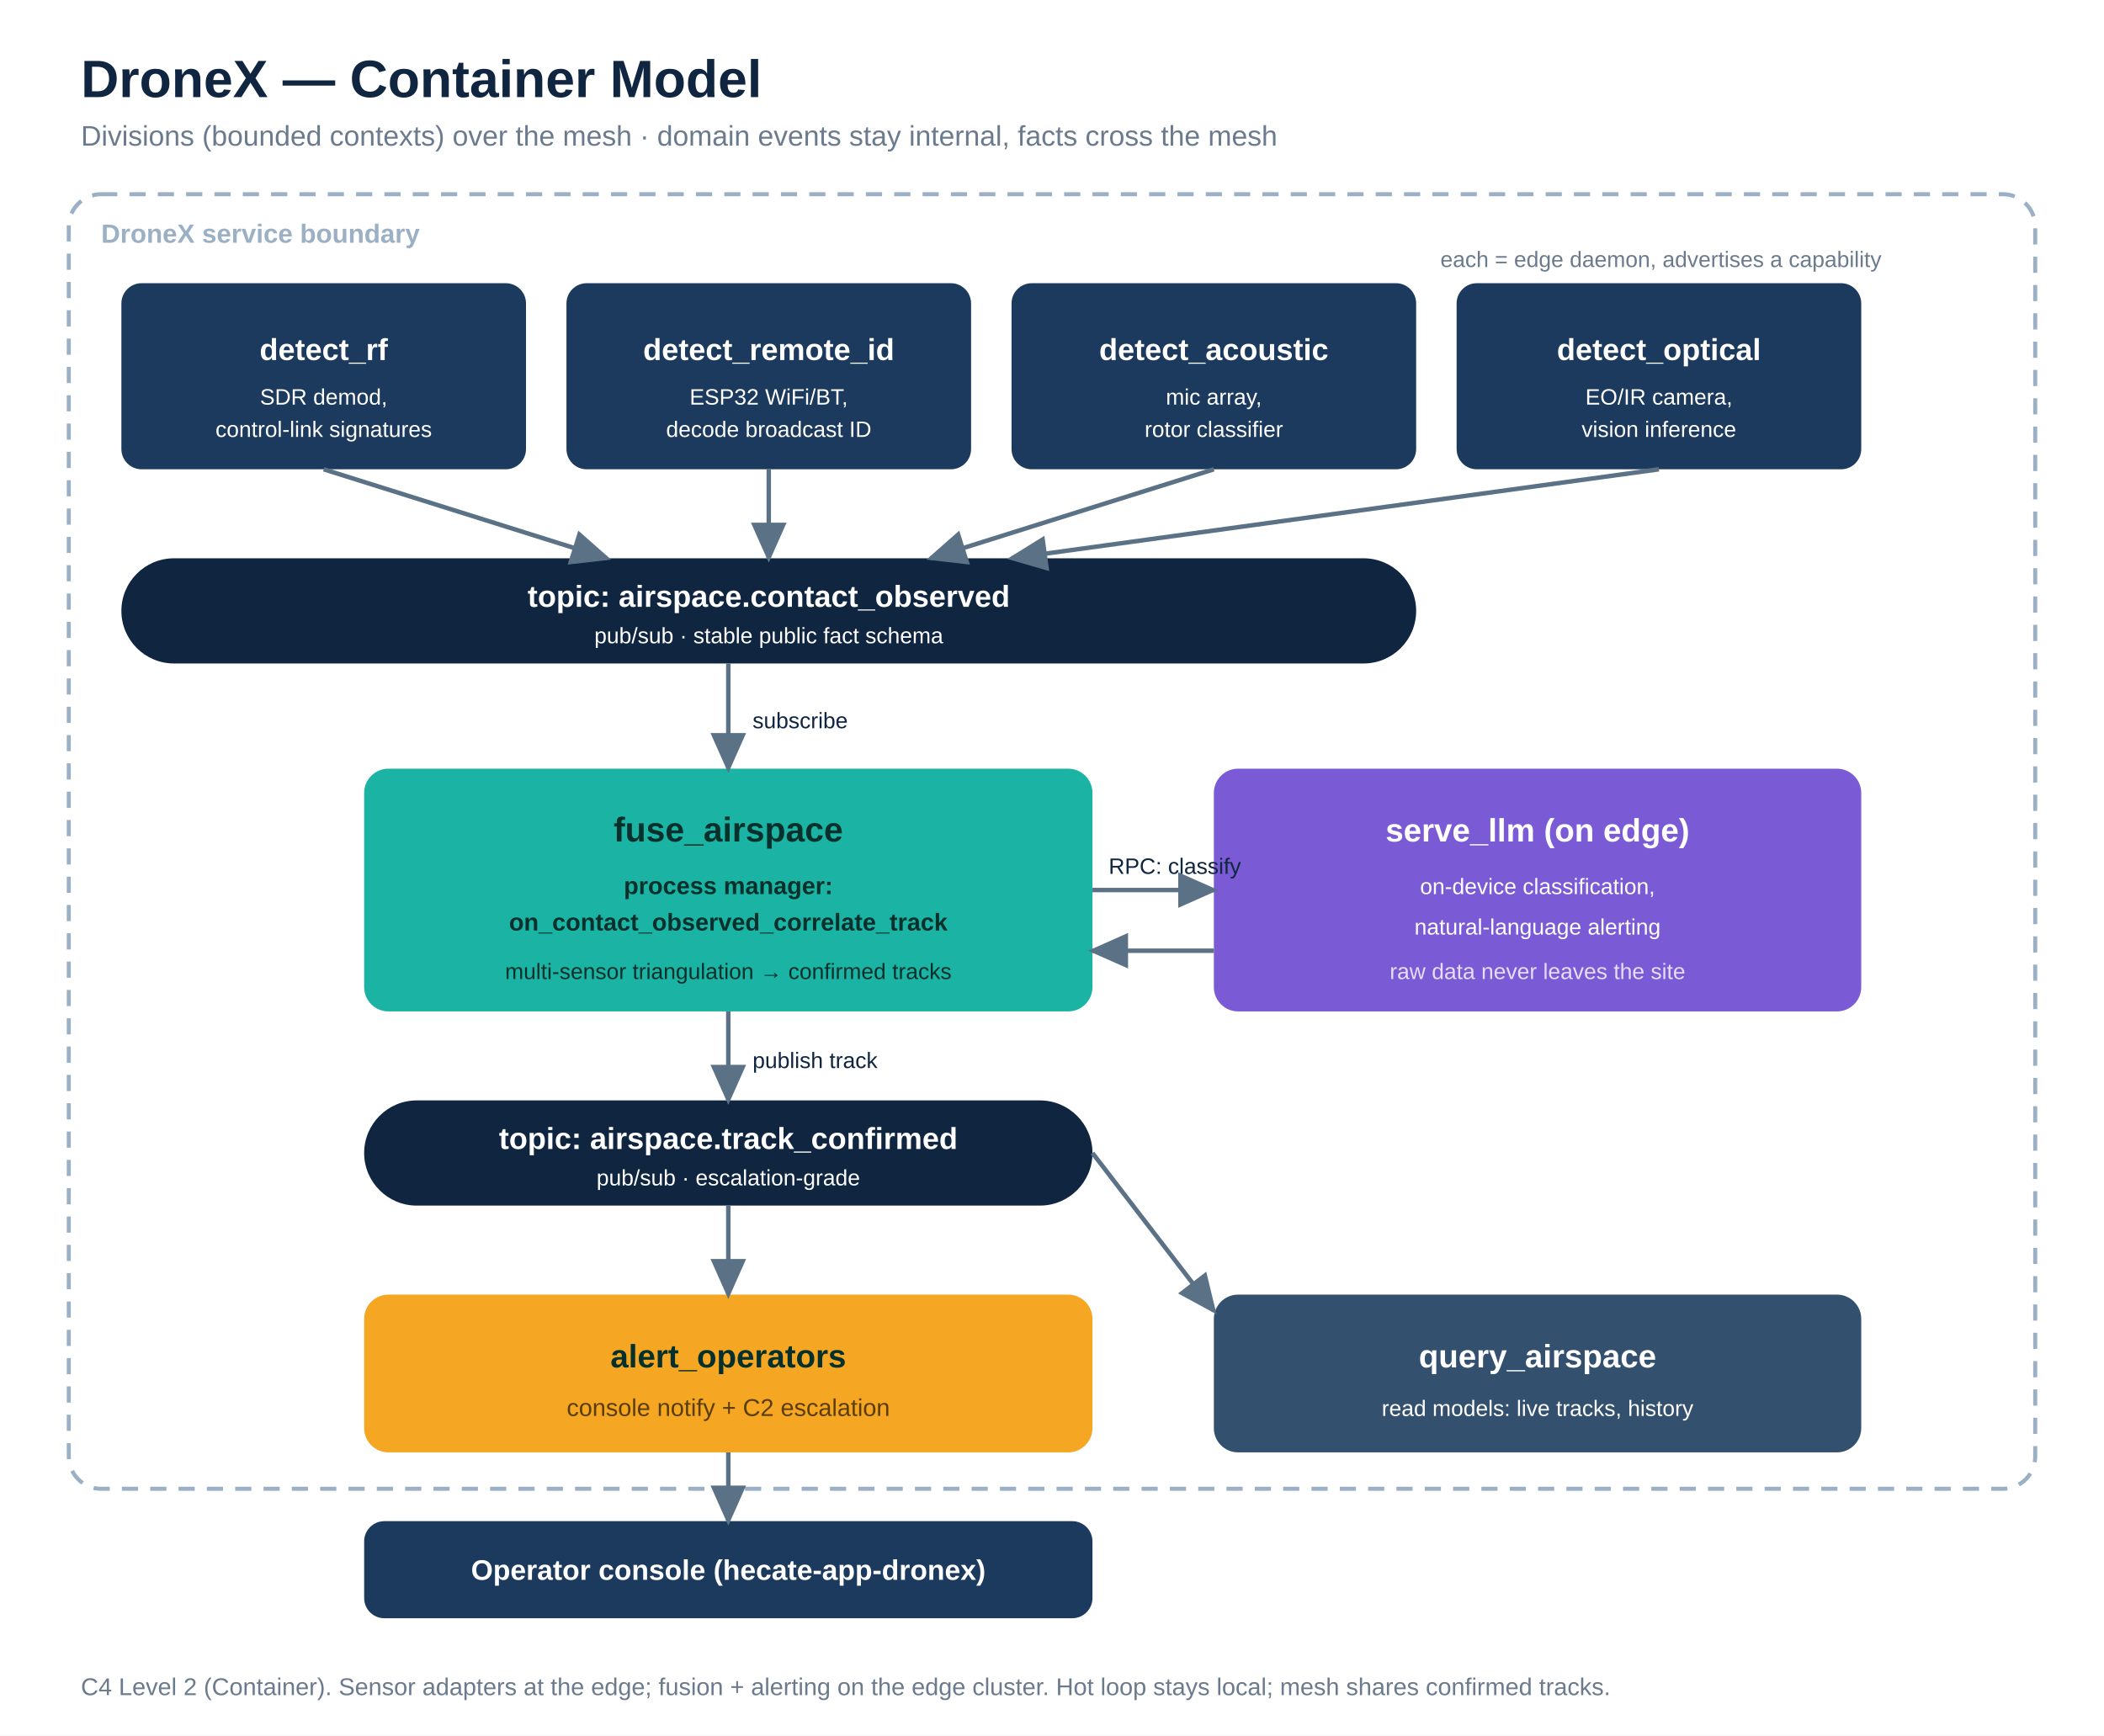
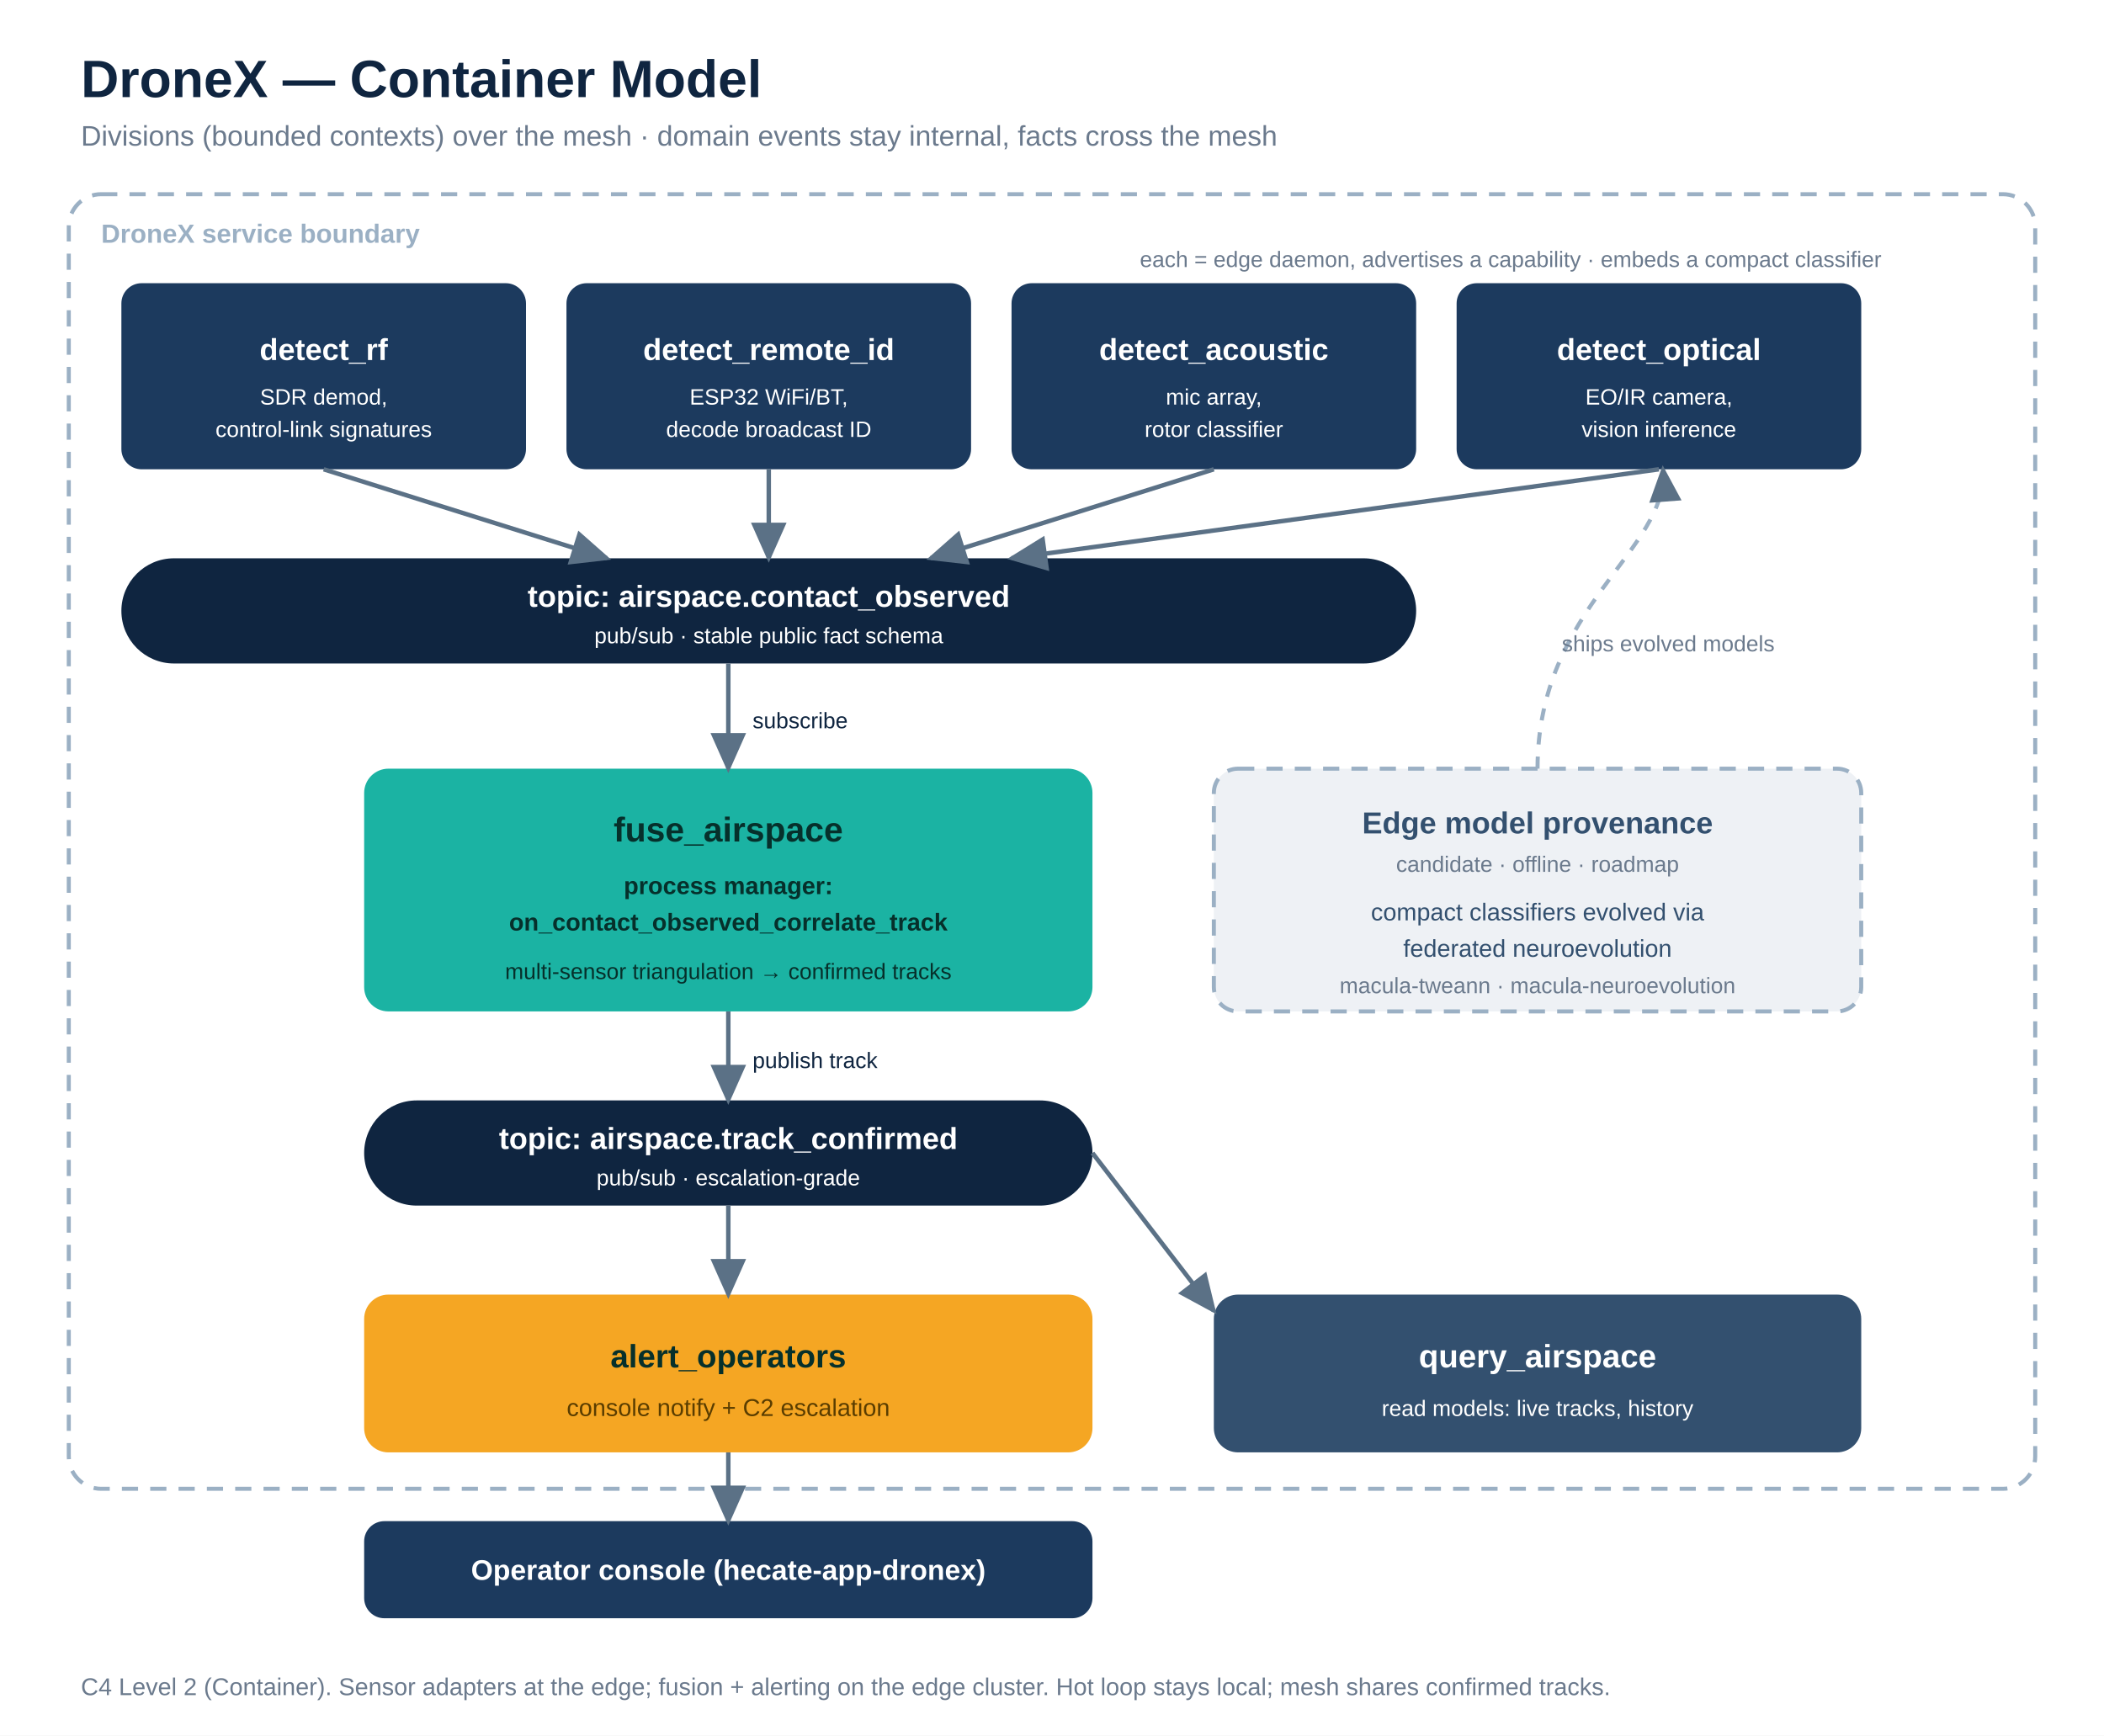
<svg xmlns="http://www.w3.org/2000/svg" viewBox="0 0 1040 858" font-family="'Helvetica Neue',Arial,sans-serif">
  <defs>
    <style>
      .title  { font-size:26px; font-weight:700; fill:#0f2540; }
      .sub    { font-size:14px; fill:#6b7a8d; }
      .bndy   { fill:none; stroke:#9bb0c4; stroke-width:2; stroke-dasharray:8 6; }
      .det    { fill:#1c3a5e; }
      .fuse   { fill:#1bb3a3; }
      .alert  { fill:#f5a623; }
-       .llm    { fill:#7a5bd5; }
      .topic  { fill:#0f2540; }
      .qry    { fill:#33506f; }
      .w      { fill:#ffffff; }
      .wb     { fill:#ffffff; font-weight:700; }
      .dk     { fill:#06302b; font-weight:700; }
      .mut    { font-size:11px; }
      .flow   { stroke:#5b7186; stroke-width:2.2; fill:none; }
      .ftnt   { font-size:12px; fill:#6b7a8d; }
    </style>
    <marker id="a2" markerWidth="11" markerHeight="11" refX="8" refY="4" orient="auto">
      <path d="M0,0 L9,4 L0,8 z" fill="#5b7186" />
    </marker>
  </defs>
  <rect width="1040" height="858" fill="#ffffff" />
  <text x="40" y="48" class="title">DroneX — Container Model</text>
  <text x="40" y="72" class="sub">Divisions (bounded contexts) over the mesh · domain events stay internal, facts cross the mesh</text>
  <rect x="34" y="96" width="972" height="640" rx="16" class="bndy" />
  <text x="50" y="120" font-size="13" fill="#9bb0c4" font-weight="700">DroneX service boundary</text>
  <g>
    <rect x="60" y="140" width="200" height="92" rx="10" class="det" />
    <text x="160" y="178" text-anchor="middle" class="wb" font-size="15">detect_rf</text>
    <text x="160" y="200" text-anchor="middle" class="w mut">SDR demod,</text>
    <text x="160" y="216" text-anchor="middle" class="w mut">control-link signatures</text>
    <rect x="280" y="140" width="200" height="92" rx="10" class="det" />
    <text x="380" y="178" text-anchor="middle" class="wb" font-size="15">detect_remote_id</text>
    <text x="380" y="200" text-anchor="middle" class="w mut">ESP32 WiFi/BT,</text>
    <text x="380" y="216" text-anchor="middle" class="w mut">decode broadcast ID</text>
    <rect x="500" y="140" width="200" height="92" rx="10" class="det" />
    <text x="600" y="178" text-anchor="middle" class="wb" font-size="15">detect_acoustic</text>
    <text x="600" y="200" text-anchor="middle" class="w mut">mic array,</text>
    <text x="600" y="216" text-anchor="middle" class="w mut">rotor classifier</text>
    <rect x="720" y="140" width="200" height="92" rx="10" class="det" />
    <text x="820" y="178" text-anchor="middle" class="wb" font-size="15">detect_optical</text>
    <text x="820" y="200" text-anchor="middle" class="w mut">EO/IR camera,</text>
    <text x="820" y="216" text-anchor="middle" class="w mut">vision inference</text>
  </g>
-   <text x="930" y="132" text-anchor="end" class="mut" fill="#6b7a8d">each = edge daemon, advertises a capability</text>
+   <text x="930" y="132" text-anchor="end" class="mut" fill="#6b7a8d">each = edge daemon, advertises a capability · embeds a compact classifier</text>
  <rect x="60" y="276" width="640" height="52" rx="26" class="topic" />
  <text x="380" y="300" text-anchor="middle" class="wb" font-size="15">topic: airspace.contact_observed</text>
  <text x="380" y="318" text-anchor="middle" class="w mut">pub/sub · stable public fact schema</text>
  <rect x="180" y="380" width="360" height="120" rx="12" class="fuse" />
  <text x="360" y="416" text-anchor="middle" class="dk" font-size="17">fuse_airspace</text>
  <text x="360" y="442" text-anchor="middle" class="dk" font-size="12" font-weight="400">process manager:</text>
  <text x="360" y="460" text-anchor="middle" class="dk" font-size="12" font-weight="400">on_contact_observed_correlate_track</text>
  <text x="360" y="484" text-anchor="middle" font-size="11" fill="#06302b">multi-sensor triangulation → confirmed tracks</text>
-   <rect x="600" y="380" width="320" height="120" rx="12" class="llm" />
-   <text x="760" y="416" text-anchor="middle" class="wb" font-size="16">serve_llm (on edge)</text>
-   <text x="760" y="442" text-anchor="middle" class="w mut" font-size="12">on-device classification,</text>
-   <text x="760" y="462" text-anchor="middle" class="w mut" font-size="12">natural-language alerting</text>
-   <text x="760" y="484" text-anchor="middle" font-size="11" fill="#e7ddfb">raw data never leaves the site</text>
+   <rect x="600" y="380" width="320" height="120" rx="12" fill="#eef1f5" stroke="#9bb0c4" stroke-width="2" stroke-dasharray="8 6" />
+   <text x="760" y="412" text-anchor="middle" font-size="15" font-weight="700" fill="#33506f">Edge model provenance</text>
+   <text x="760" y="431" text-anchor="middle" font-size="11" fill="#6b7a8d">candidate · offline · roadmap</text>
+   <text x="760" y="455" text-anchor="middle" font-size="12" fill="#33506f">compact classifiers evolved via</text>
+   <text x="760" y="473" text-anchor="middle" font-size="12" fill="#33506f">federated neuroevolution</text>
+   <text x="760" y="491" text-anchor="middle" font-size="11" fill="#6b7a8d">macula-tweann · macula-neuroevolution</text>
  <rect x="180" y="544" width="360" height="52" rx="26" class="topic" />
  <text x="360" y="568" text-anchor="middle" class="wb" font-size="15">topic: airspace.track_confirmed</text>
  <text x="360" y="586" text-anchor="middle" class="w mut">pub/sub · escalation-grade</text>
  <rect x="180" y="640" width="360" height="78" rx="12" class="alert" />
  <text x="360" y="676" text-anchor="middle" class="dk" font-size="16">alert_operators</text>
  <text x="360" y="700" text-anchor="middle" font-size="12" fill="#5a3d00">console notify + C2 escalation</text>
  <rect x="600" y="640" width="320" height="78" rx="12" class="qry" />
  <text x="760" y="676" text-anchor="middle" class="wb" font-size="16">query_airspace</text>
  <text x="760" y="700" text-anchor="middle" class="w mut" font-size="12">read models: live tracks, history</text>
  <rect x="180" y="752" width="360" height="48" rx="10" fill="#1c3a5e" />
  <text x="360" y="781" text-anchor="middle" class="wb" font-size="14">Operator console (hecate-app-dronex)</text>
  <path class="flow" marker-end="url(#a2)" d="M160,232 L300,276" />
  <path class="flow" marker-end="url(#a2)" d="M380,232 L380,276" />
  <path class="flow" marker-end="url(#a2)" d="M600,232 L460,276" />
  <path class="flow" marker-end="url(#a2)" d="M820,232 L500,276" />
  <path class="flow" marker-end="url(#a2)" d="M360,328 L360,380" />
  <text x="372" y="360" class="mut" fill="#0f2540">subscribe</text>
-   <path class="flow" marker-end="url(#a2)" d="M540,440 L600,440" />
-   <path class="flow" marker-end="url(#a2)" d="M600,470 L540,470" />
-   <text x="548" y="432" class="mut" fill="#0f2540">RPC: classify</text>
+   <path marker-end="url(#a2)" d="M760,380 C760,300 825,272 822,232" fill="none" stroke="#9bb0c4" stroke-width="2" stroke-dasharray="6 6" />
+   <text x="772" y="322" class="mut" fill="#6b7a8d">ships evolved models</text>
  <path class="flow" marker-end="url(#a2)" d="M360,500 L360,544" />
  <text x="372" y="528" class="mut" fill="#0f2540">publish track</text>
  <path class="flow" marker-end="url(#a2)" d="M360,596 L360,640" />
  <path class="flow" marker-end="url(#a2)" d="M540,570 L600,648" />
  <path class="flow" marker-end="url(#a2)" d="M360,718 L360,752" />
  <text x="40" y="838" class="ftnt" fill="#6b7a8d">C4 Level 2 (Container). Sensor adapters at the edge; fusion + alerting on the edge cluster. Hot loop stays local; mesh shares confirmed tracks.</text>
</svg>
